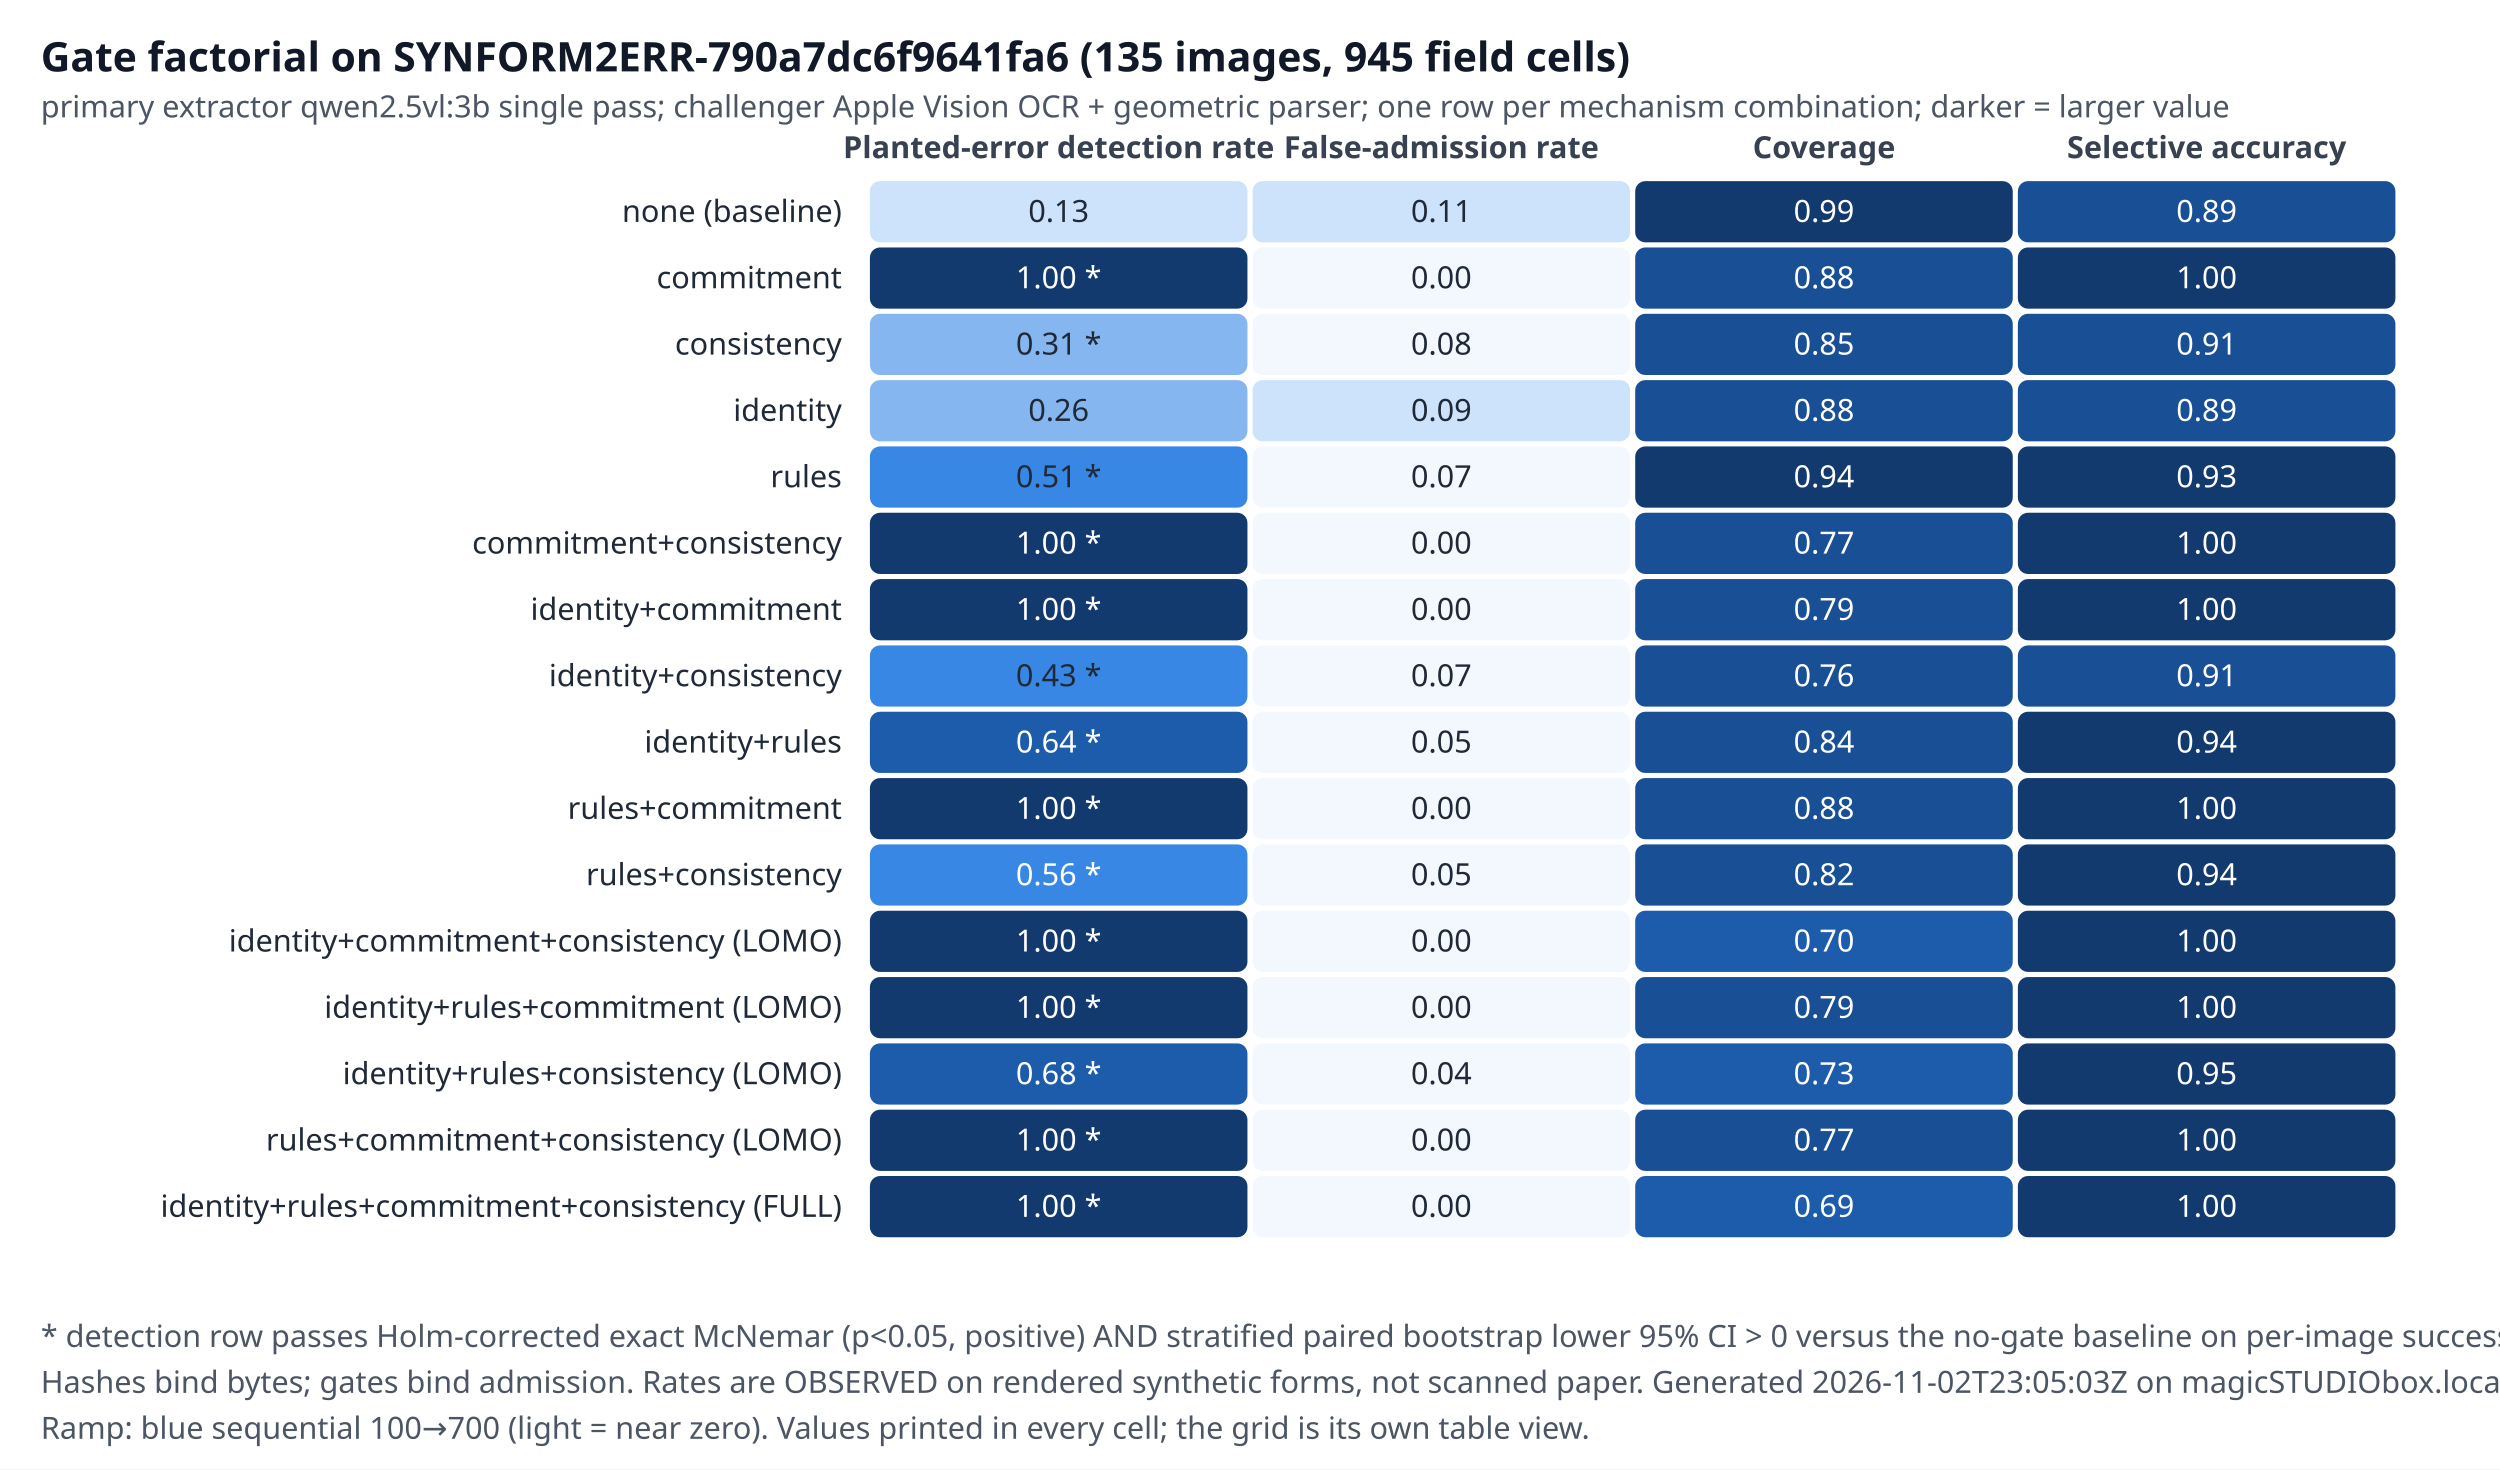
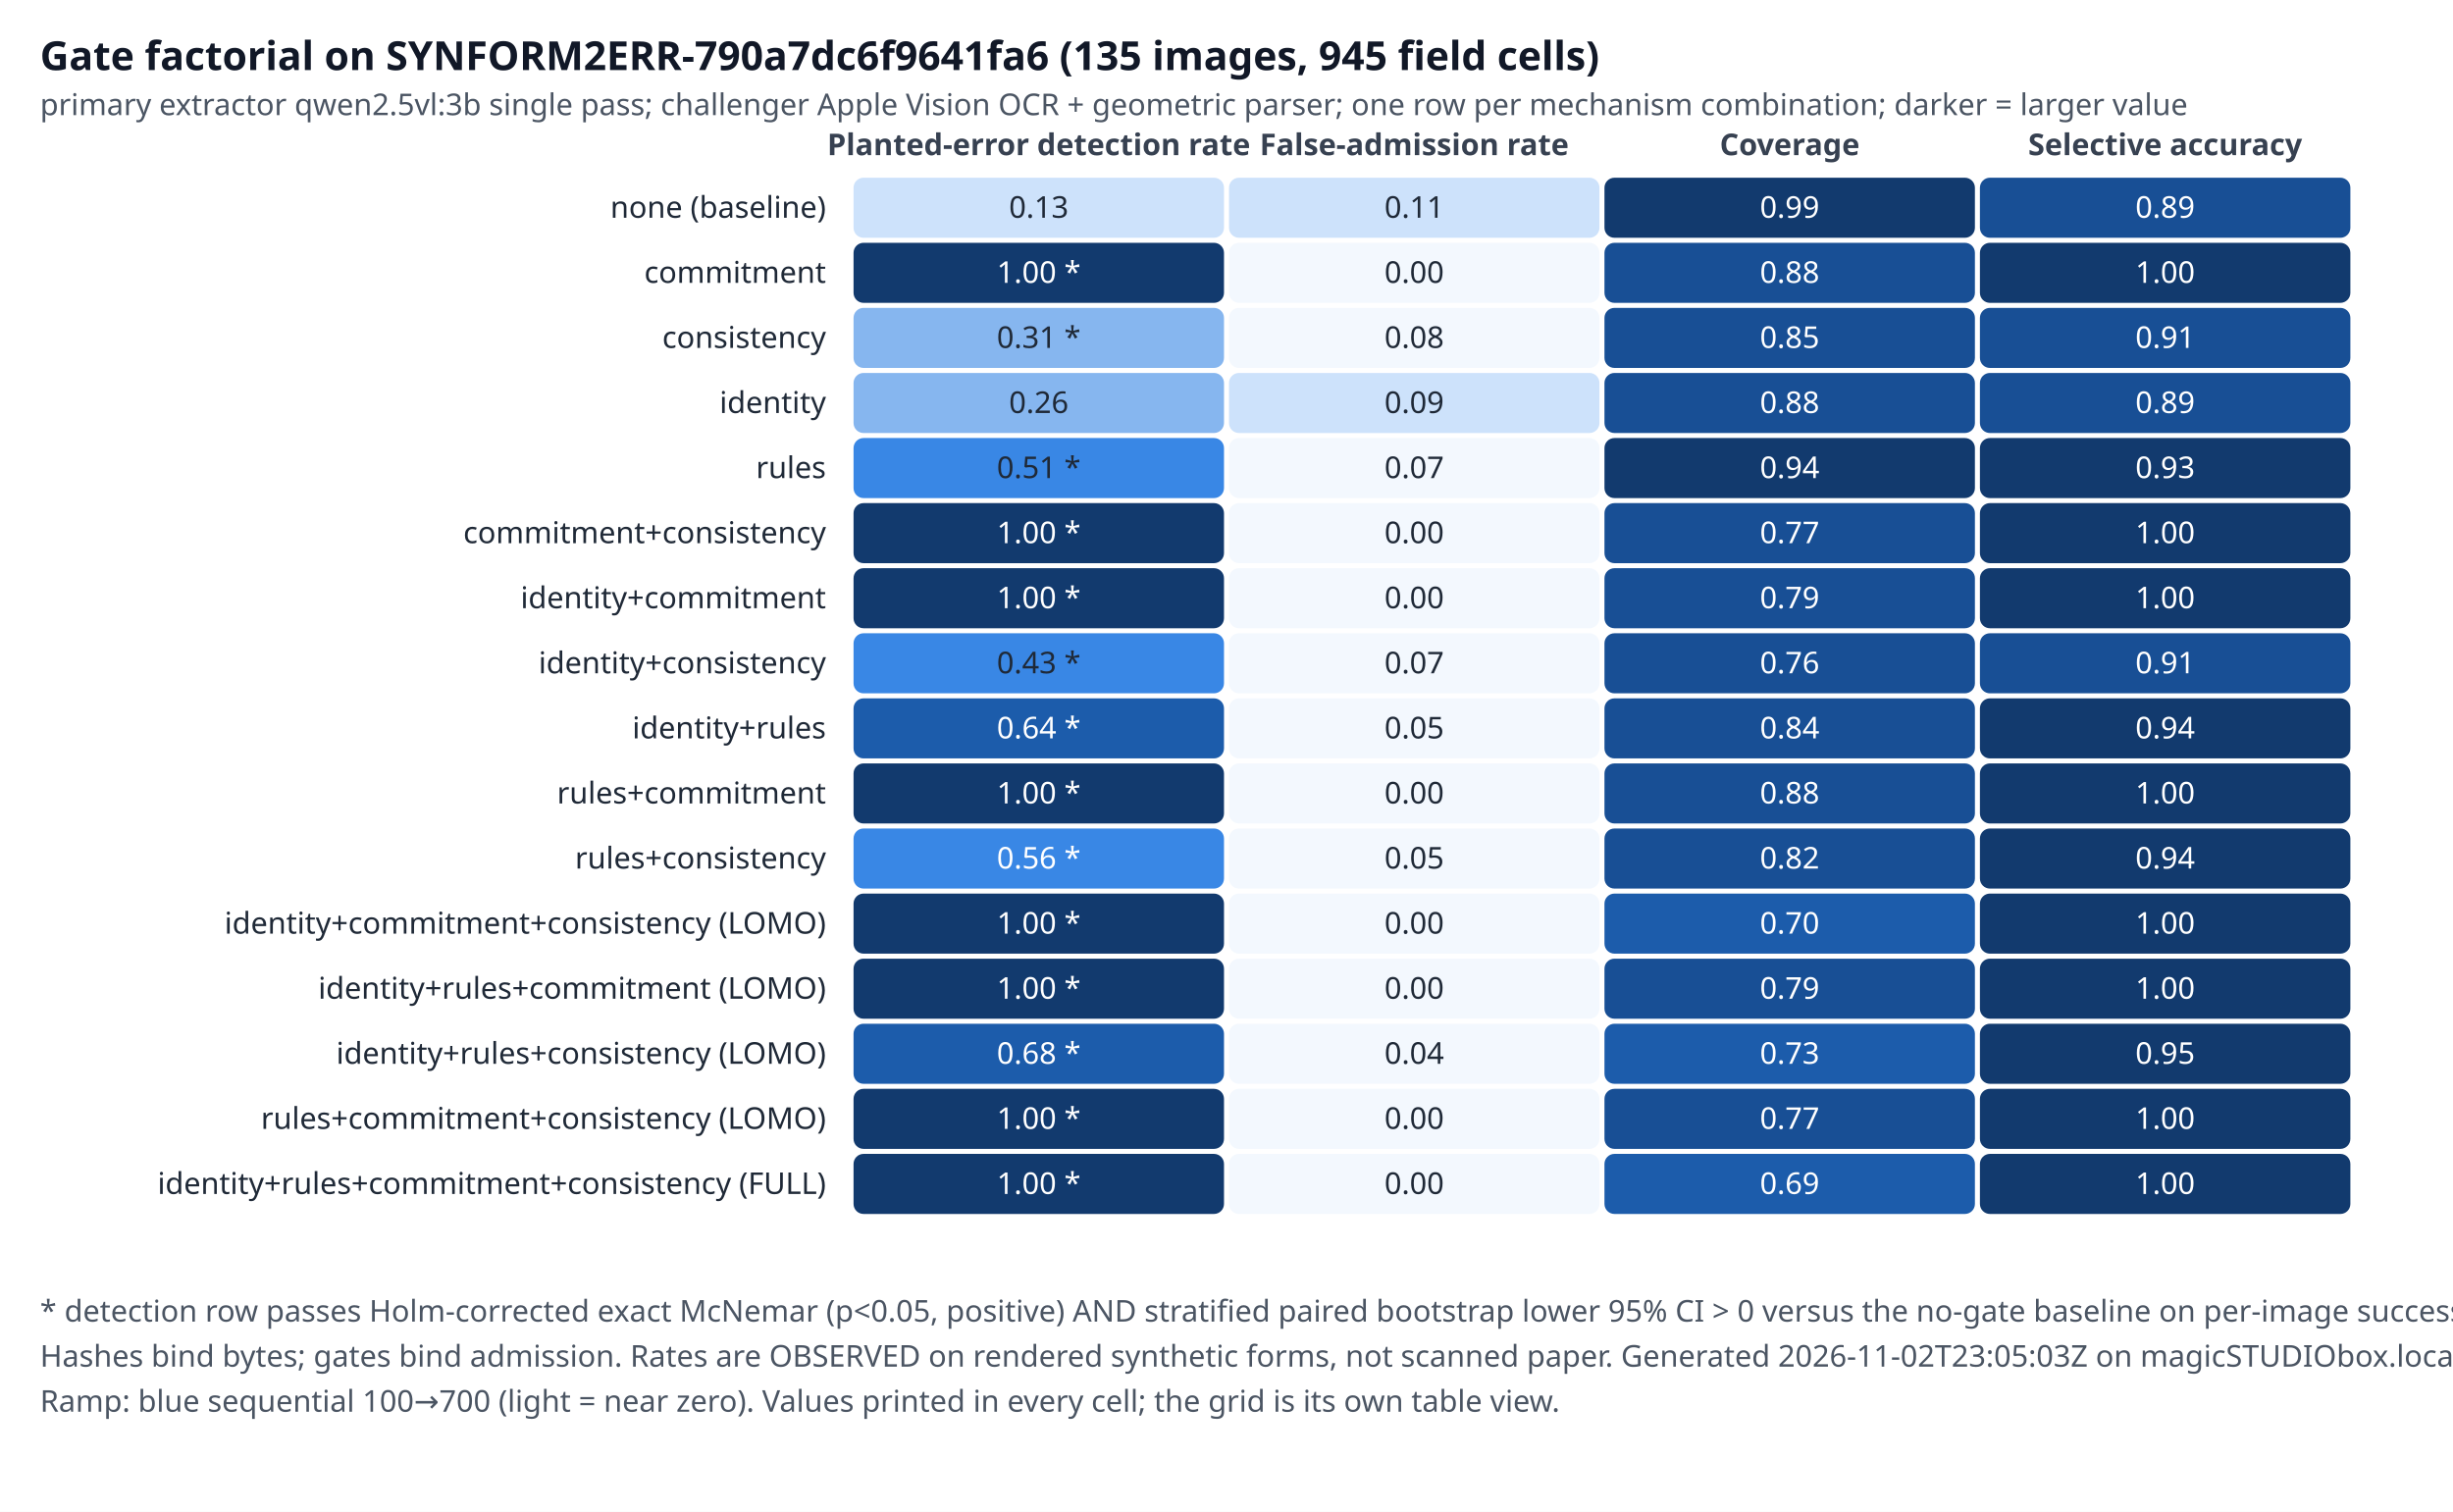
- <svg xmlns="http://www.w3.org/2000/svg" width="980" height="576" viewBox="0 0 980 576" font-family="ui-sans-serif, system-ui, sans-serif" font-size="12">
-   <rect width="980" height="576" fill="#ffffff" />
+ <svg xmlns="http://www.w3.org/2000/svg" width="980" height="604" data-judge-h="576" viewBox="0 0 980 604" font-family="ui-sans-serif, system-ui, sans-serif" font-size="12">
+   <text x="16" y="594" fill="#111827" font-weight="600">Figure. Admission-gate factorial on SYNFORM2-ERR (16 combinations x 4 outcome metrics). Source: evidence/redteam/gate_factorial.json, PRs #20/#21. Discovery grade: replication NOT_TESTED.</text>
+   <rect width="980" height="604" fill="#ffffff" />
  <text x="16" y="28" font-size="16" font-weight="600" fill="#111827">Gate factorial on SYNFORM2ERR-790a7dc6f9641fa6 (135 images, 945 field cells)</text>
  <text x="16" y="46" fill="#4b5563">primary extractor qwen2.5vl:3b single pass; challenger Apple Vision OCR + geometric parser; one row per mechanism combination; darker = larger value</text>
  <text x="415.0" y="62" text-anchor="middle" fill="#374151" font-weight="600">Planted-error detection rate</text>
  <text x="565.0" y="62" text-anchor="middle" fill="#374151" font-weight="600">False-admission rate</text>
  <text x="715.0" y="62" text-anchor="middle" fill="#374151" font-weight="600">Coverage</text>
  <text x="865.0" y="62" text-anchor="middle" fill="#374151" font-weight="600">Selective accuracy</text>
  <text x="330" y="87" text-anchor="end" fill="#1f2937">none (baseline)</text>
  <rect x="341" y="71" width="148" height="24" rx="4" fill="#cde2fb" />
  <text x="415.0" y="87" text-anchor="middle" fill="#1f2937">0.13</text>
  <rect x="491" y="71" width="148" height="24" rx="4" fill="#cde2fb" />
  <text x="565.0" y="87" text-anchor="middle" fill="#1f2937">0.11</text>
  <rect x="641" y="71" width="148" height="24" rx="4" fill="#123a6e" />
  <text x="715.0" y="87" text-anchor="middle" fill="#ffffff">0.99</text>
  <rect x="791" y="71" width="148" height="24" rx="4" fill="#184f95" />
  <text x="865.0" y="87" text-anchor="middle" fill="#ffffff">0.89</text>
  <text x="330" y="113" text-anchor="end" fill="#1f2937">commitment</text>
  <rect x="341" y="97" width="148" height="24" rx="4" fill="#123a6e" />
  <text x="415.0" y="113" text-anchor="middle" fill="#ffffff">1.00 *</text>
  <rect x="491" y="97" width="148" height="24" rx="4" fill="#f3f8fe" />
  <text x="565.0" y="113" text-anchor="middle" fill="#1f2937">0.00</text>
  <rect x="641" y="97" width="148" height="24" rx="4" fill="#184f95" />
  <text x="715.0" y="113" text-anchor="middle" fill="#ffffff">0.88</text>
  <rect x="791" y="97" width="148" height="24" rx="4" fill="#123a6e" />
  <text x="865.0" y="113" text-anchor="middle" fill="#ffffff">1.00</text>
  <text x="330" y="139" text-anchor="end" fill="#1f2937">consistency</text>
  <rect x="341" y="123" width="148" height="24" rx="4" fill="#86b6ef" />
  <text x="415.0" y="139" text-anchor="middle" fill="#1f2937">0.31 *</text>
  <rect x="491" y="123" width="148" height="24" rx="4" fill="#f3f8fe" />
  <text x="565.0" y="139" text-anchor="middle" fill="#1f2937">0.08</text>
  <rect x="641" y="123" width="148" height="24" rx="4" fill="#184f95" />
  <text x="715.0" y="139" text-anchor="middle" fill="#ffffff">0.85</text>
  <rect x="791" y="123" width="148" height="24" rx="4" fill="#184f95" />
  <text x="865.0" y="139" text-anchor="middle" fill="#ffffff">0.91</text>
  <text x="330" y="165" text-anchor="end" fill="#1f2937">identity</text>
  <rect x="341" y="149" width="148" height="24" rx="4" fill="#86b6ef" />
  <text x="415.0" y="165" text-anchor="middle" fill="#1f2937">0.26</text>
  <rect x="491" y="149" width="148" height="24" rx="4" fill="#cde2fb" />
  <text x="565.0" y="165" text-anchor="middle" fill="#1f2937">0.09</text>
  <rect x="641" y="149" width="148" height="24" rx="4" fill="#184f95" />
  <text x="715.0" y="165" text-anchor="middle" fill="#ffffff">0.88</text>
  <rect x="791" y="149" width="148" height="24" rx="4" fill="#184f95" />
  <text x="865.0" y="165" text-anchor="middle" fill="#ffffff">0.89</text>
  <text x="330" y="191" text-anchor="end" fill="#1f2937">rules</text>
  <rect x="341" y="175" width="148" height="24" rx="4" fill="#3987e5" />
  <text x="415.0" y="191" text-anchor="middle" fill="#1f2937">0.51 *</text>
  <rect x="491" y="175" width="148" height="24" rx="4" fill="#f3f8fe" />
  <text x="565.0" y="191" text-anchor="middle" fill="#1f2937">0.07</text>
  <rect x="641" y="175" width="148" height="24" rx="4" fill="#123a6e" />
  <text x="715.0" y="191" text-anchor="middle" fill="#ffffff">0.94</text>
  <rect x="791" y="175" width="148" height="24" rx="4" fill="#123a6e" />
  <text x="865.0" y="191" text-anchor="middle" fill="#ffffff">0.93</text>
  <text x="330" y="217" text-anchor="end" fill="#1f2937">commitment+consistency</text>
  <rect x="341" y="201" width="148" height="24" rx="4" fill="#123a6e" />
  <text x="415.0" y="217" text-anchor="middle" fill="#ffffff">1.00 *</text>
  <rect x="491" y="201" width="148" height="24" rx="4" fill="#f3f8fe" />
  <text x="565.0" y="217" text-anchor="middle" fill="#1f2937">0.00</text>
  <rect x="641" y="201" width="148" height="24" rx="4" fill="#184f95" />
  <text x="715.0" y="217" text-anchor="middle" fill="#ffffff">0.77</text>
  <rect x="791" y="201" width="148" height="24" rx="4" fill="#123a6e" />
  <text x="865.0" y="217" text-anchor="middle" fill="#ffffff">1.00</text>
  <text x="330" y="243" text-anchor="end" fill="#1f2937">identity+commitment</text>
  <rect x="341" y="227" width="148" height="24" rx="4" fill="#123a6e" />
  <text x="415.0" y="243" text-anchor="middle" fill="#ffffff">1.00 *</text>
  <rect x="491" y="227" width="148" height="24" rx="4" fill="#f3f8fe" />
  <text x="565.0" y="243" text-anchor="middle" fill="#1f2937">0.00</text>
  <rect x="641" y="227" width="148" height="24" rx="4" fill="#184f95" />
  <text x="715.0" y="243" text-anchor="middle" fill="#ffffff">0.79</text>
  <rect x="791" y="227" width="148" height="24" rx="4" fill="#123a6e" />
  <text x="865.0" y="243" text-anchor="middle" fill="#ffffff">1.00</text>
  <text x="330" y="269" text-anchor="end" fill="#1f2937">identity+consistency</text>
  <rect x="341" y="253" width="148" height="24" rx="4" fill="#3987e5" />
  <text x="415.0" y="269" text-anchor="middle" fill="#1f2937">0.43 *</text>
  <rect x="491" y="253" width="148" height="24" rx="4" fill="#f3f8fe" />
  <text x="565.0" y="269" text-anchor="middle" fill="#1f2937">0.07</text>
  <rect x="641" y="253" width="148" height="24" rx="4" fill="#184f95" />
  <text x="715.0" y="269" text-anchor="middle" fill="#ffffff">0.76</text>
  <rect x="791" y="253" width="148" height="24" rx="4" fill="#184f95" />
  <text x="865.0" y="269" text-anchor="middle" fill="#ffffff">0.91</text>
  <text x="330" y="295" text-anchor="end" fill="#1f2937">identity+rules</text>
  <rect x="341" y="279" width="148" height="24" rx="4" fill="#1c5cab" />
  <text x="415.0" y="295" text-anchor="middle" fill="#ffffff">0.64 *</text>
  <rect x="491" y="279" width="148" height="24" rx="4" fill="#f3f8fe" />
  <text x="565.0" y="295" text-anchor="middle" fill="#1f2937">0.05</text>
  <rect x="641" y="279" width="148" height="24" rx="4" fill="#184f95" />
  <text x="715.0" y="295" text-anchor="middle" fill="#ffffff">0.84</text>
  <rect x="791" y="279" width="148" height="24" rx="4" fill="#123a6e" />
  <text x="865.0" y="295" text-anchor="middle" fill="#ffffff">0.94</text>
  <text x="330" y="321" text-anchor="end" fill="#1f2937">rules+commitment</text>
  <rect x="341" y="305" width="148" height="24" rx="4" fill="#123a6e" />
  <text x="415.0" y="321" text-anchor="middle" fill="#ffffff">1.00 *</text>
  <rect x="491" y="305" width="148" height="24" rx="4" fill="#f3f8fe" />
  <text x="565.0" y="321" text-anchor="middle" fill="#1f2937">0.00</text>
  <rect x="641" y="305" width="148" height="24" rx="4" fill="#184f95" />
  <text x="715.0" y="321" text-anchor="middle" fill="#ffffff">0.88</text>
  <rect x="791" y="305" width="148" height="24" rx="4" fill="#123a6e" />
  <text x="865.0" y="321" text-anchor="middle" fill="#ffffff">1.00</text>
  <text x="330" y="347" text-anchor="end" fill="#1f2937">rules+consistency</text>
  <rect x="341" y="331" width="148" height="24" rx="4" fill="#3987e5" />
  <text x="415.0" y="347" text-anchor="middle" fill="#ffffff">0.56 *</text>
  <rect x="491" y="331" width="148" height="24" rx="4" fill="#f3f8fe" />
  <text x="565.0" y="347" text-anchor="middle" fill="#1f2937">0.05</text>
  <rect x="641" y="331" width="148" height="24" rx="4" fill="#184f95" />
  <text x="715.0" y="347" text-anchor="middle" fill="#ffffff">0.82</text>
  <rect x="791" y="331" width="148" height="24" rx="4" fill="#123a6e" />
  <text x="865.0" y="347" text-anchor="middle" fill="#ffffff">0.94</text>
  <text x="330" y="373" text-anchor="end" fill="#1f2937">identity+commitment+consistency (LOMO)</text>
  <rect x="341" y="357" width="148" height="24" rx="4" fill="#123a6e" />
  <text x="415.0" y="373" text-anchor="middle" fill="#ffffff">1.00 *</text>
  <rect x="491" y="357" width="148" height="24" rx="4" fill="#f3f8fe" />
  <text x="565.0" y="373" text-anchor="middle" fill="#1f2937">0.00</text>
  <rect x="641" y="357" width="148" height="24" rx="4" fill="#1c5cab" />
  <text x="715.0" y="373" text-anchor="middle" fill="#ffffff">0.70</text>
  <rect x="791" y="357" width="148" height="24" rx="4" fill="#123a6e" />
  <text x="865.0" y="373" text-anchor="middle" fill="#ffffff">1.00</text>
  <text x="330" y="399" text-anchor="end" fill="#1f2937">identity+rules+commitment (LOMO)</text>
  <rect x="341" y="383" width="148" height="24" rx="4" fill="#123a6e" />
  <text x="415.0" y="399" text-anchor="middle" fill="#ffffff">1.00 *</text>
  <rect x="491" y="383" width="148" height="24" rx="4" fill="#f3f8fe" />
  <text x="565.0" y="399" text-anchor="middle" fill="#1f2937">0.00</text>
  <rect x="641" y="383" width="148" height="24" rx="4" fill="#184f95" />
  <text x="715.0" y="399" text-anchor="middle" fill="#ffffff">0.79</text>
  <rect x="791" y="383" width="148" height="24" rx="4" fill="#123a6e" />
  <text x="865.0" y="399" text-anchor="middle" fill="#ffffff">1.00</text>
  <text x="330" y="425" text-anchor="end" fill="#1f2937">identity+rules+consistency (LOMO)</text>
  <rect x="341" y="409" width="148" height="24" rx="4" fill="#1c5cab" />
  <text x="415.0" y="425" text-anchor="middle" fill="#ffffff">0.68 *</text>
  <rect x="491" y="409" width="148" height="24" rx="4" fill="#f3f8fe" />
  <text x="565.0" y="425" text-anchor="middle" fill="#1f2937">0.04</text>
  <rect x="641" y="409" width="148" height="24" rx="4" fill="#1c5cab" />
  <text x="715.0" y="425" text-anchor="middle" fill="#ffffff">0.73</text>
  <rect x="791" y="409" width="148" height="24" rx="4" fill="#123a6e" />
  <text x="865.0" y="425" text-anchor="middle" fill="#ffffff">0.95</text>
  <text x="330" y="451" text-anchor="end" fill="#1f2937">rules+commitment+consistency (LOMO)</text>
  <rect x="341" y="435" width="148" height="24" rx="4" fill="#123a6e" />
  <text x="415.0" y="451" text-anchor="middle" fill="#ffffff">1.00 *</text>
  <rect x="491" y="435" width="148" height="24" rx="4" fill="#f3f8fe" />
  <text x="565.0" y="451" text-anchor="middle" fill="#1f2937">0.00</text>
  <rect x="641" y="435" width="148" height="24" rx="4" fill="#184f95" />
  <text x="715.0" y="451" text-anchor="middle" fill="#ffffff">0.77</text>
  <rect x="791" y="435" width="148" height="24" rx="4" fill="#123a6e" />
  <text x="865.0" y="451" text-anchor="middle" fill="#ffffff">1.00</text>
  <text x="330" y="477" text-anchor="end" fill="#1f2937">identity+rules+commitment+consistency (FULL)</text>
  <rect x="341" y="461" width="148" height="24" rx="4" fill="#123a6e" />
  <text x="415.0" y="477" text-anchor="middle" fill="#ffffff">1.00 *</text>
  <rect x="491" y="461" width="148" height="24" rx="4" fill="#f3f8fe" />
  <text x="565.0" y="477" text-anchor="middle" fill="#1f2937">0.00</text>
  <rect x="641" y="461" width="148" height="24" rx="4" fill="#1c5cab" />
  <text x="715.0" y="477" text-anchor="middle" fill="#ffffff">0.69</text>
  <rect x="791" y="461" width="148" height="24" rx="4" fill="#123a6e" />
  <text x="865.0" y="477" text-anchor="middle" fill="#ffffff">1.00</text>
  <text x="16" y="528" fill="#4b5563">* detection row passes Holm-corrected exact McNemar (p&lt;0.05, positive) AND stratified paired bootstrap lower 95% CI &gt; 0 versus the no-gate baseline on per-image success.</text>
  <text x="16" y="546" fill="#4b5563">Hashes bind bytes; gates bind admission. Rates are OBSERVED on rendered synthetic forms, not scanned paper. Generated 2026-11-02T23:05:03Z on magicSTUDIObox.local.</text>
  <text x="16" y="564" fill="#4b5563">Ramp: blue sequential 100→700 (light = near zero). Values printed in every cell; the grid is its own table view.</text>
</svg>
